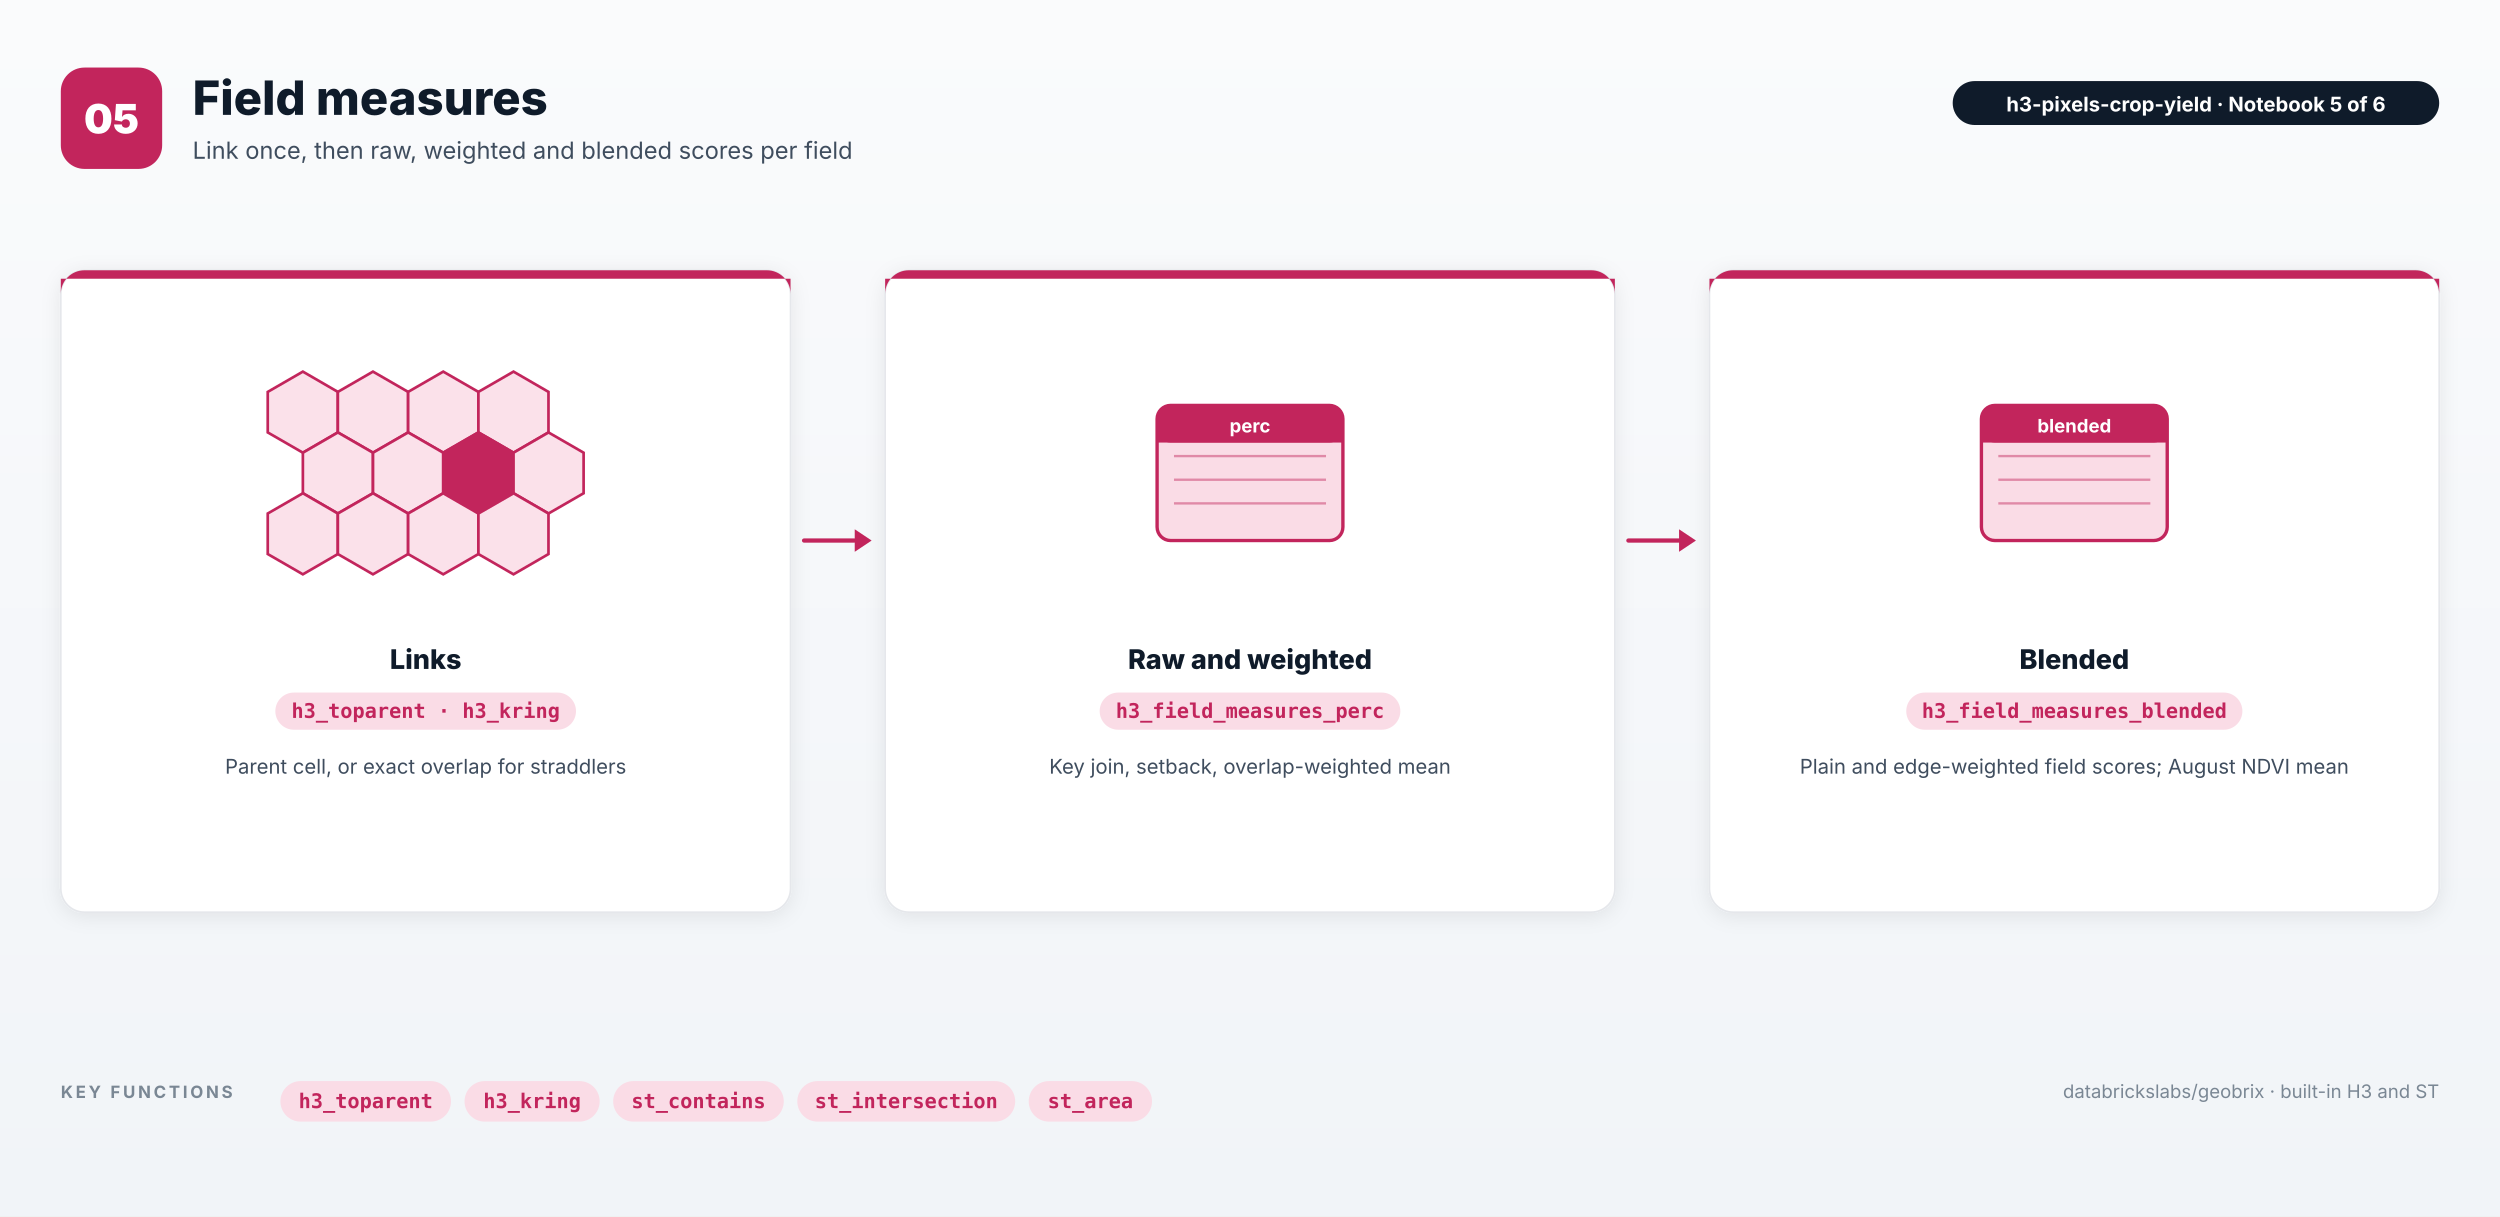
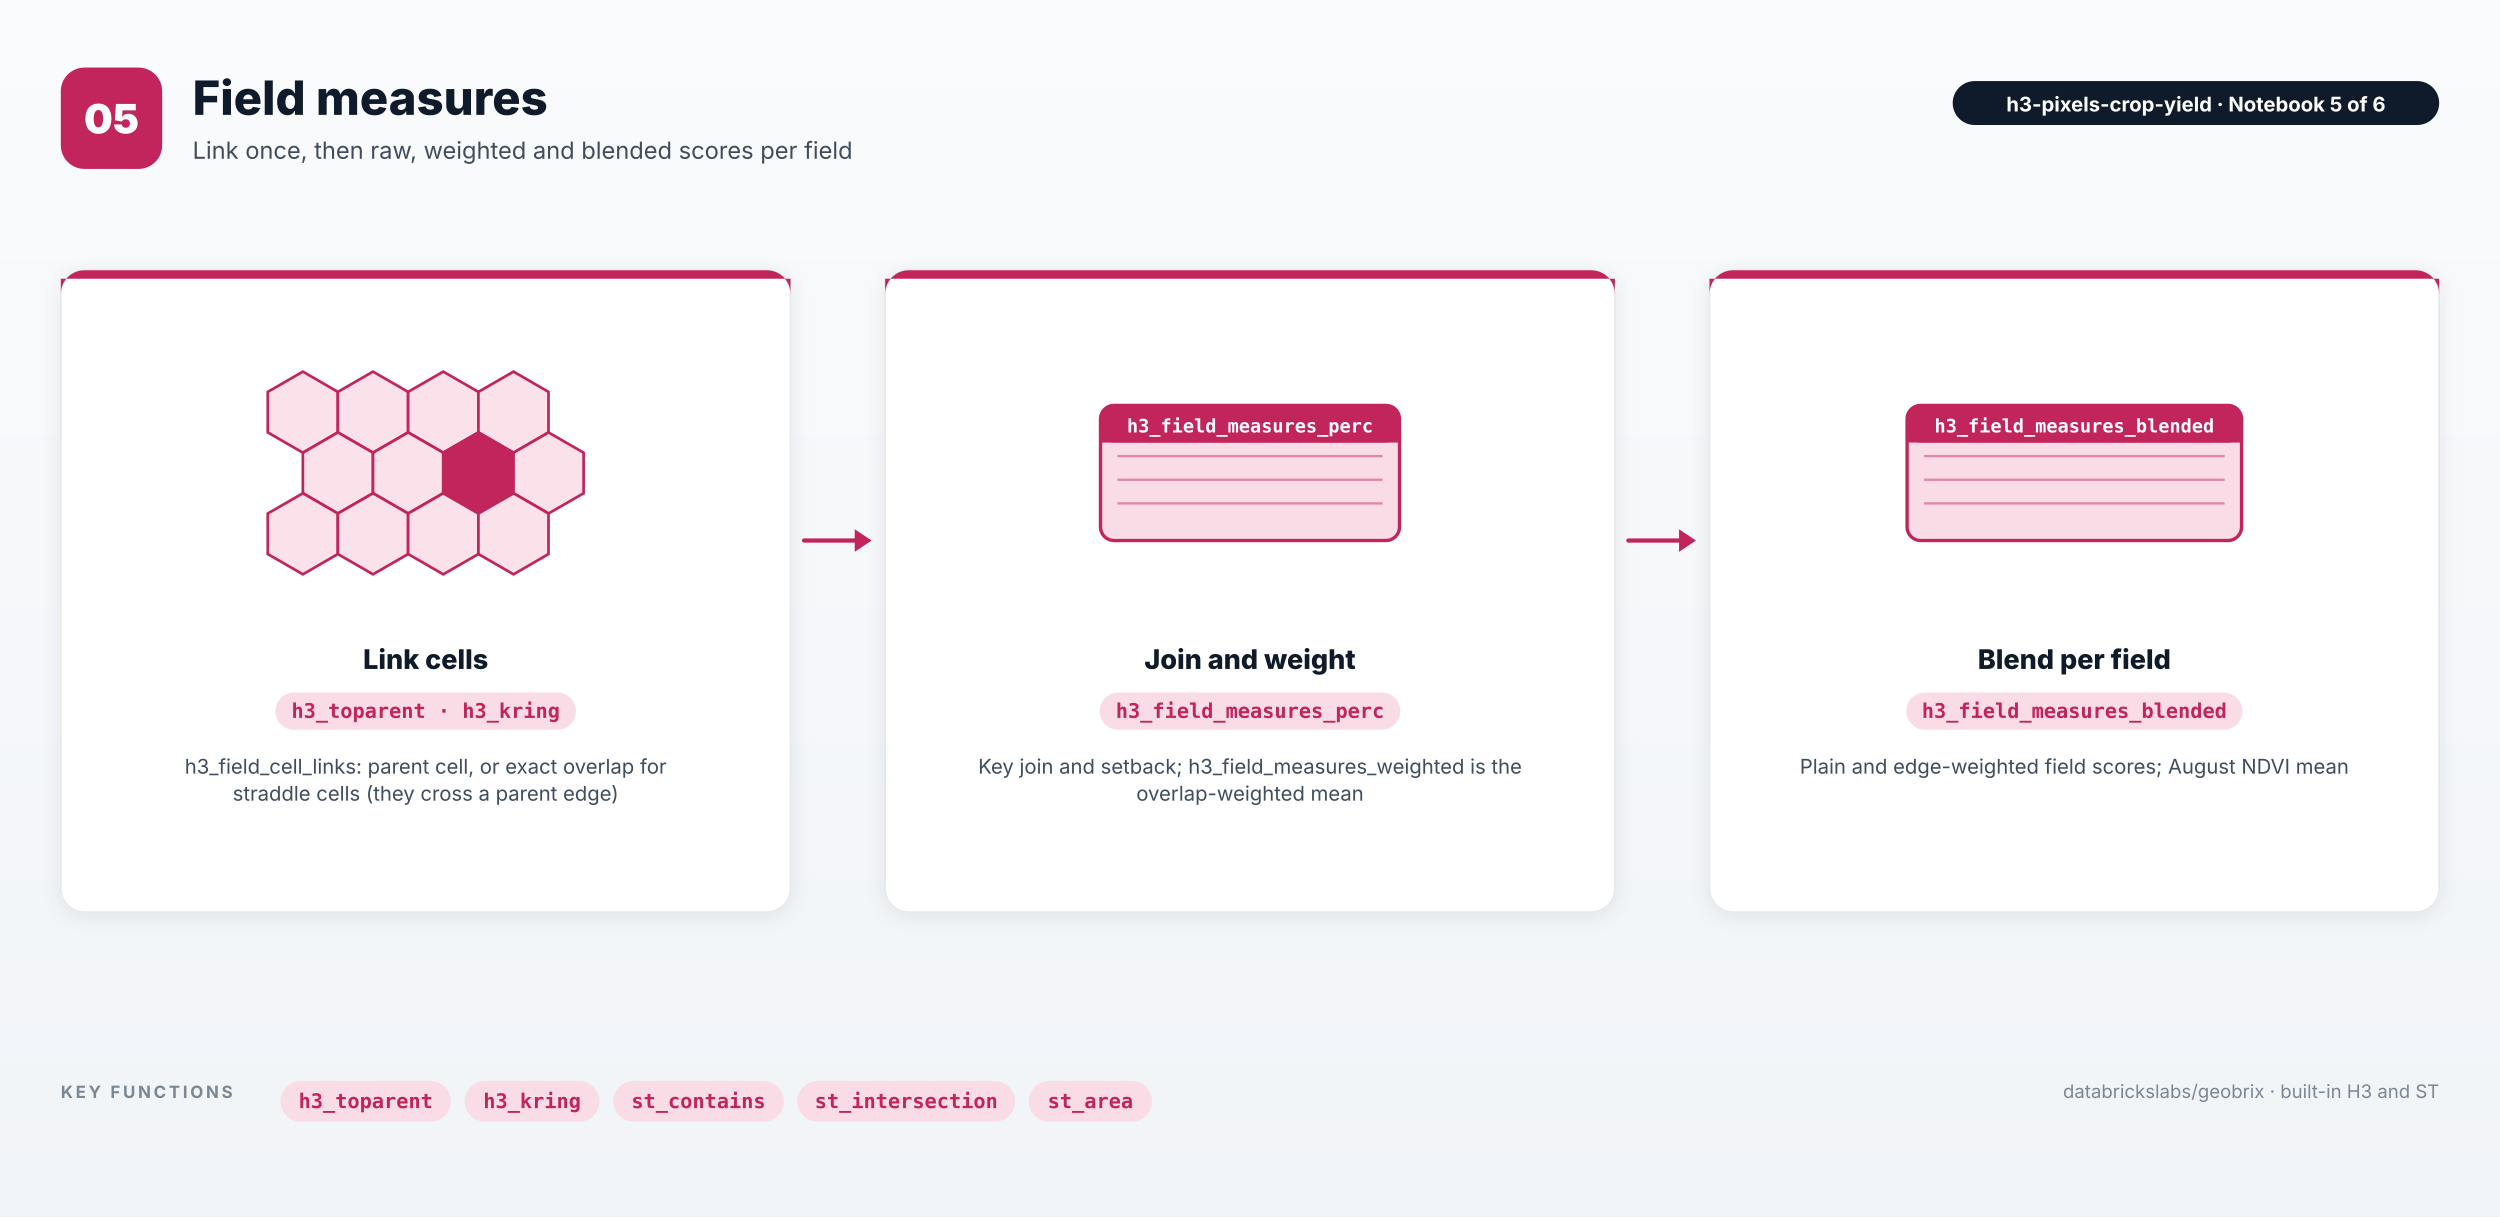
<svg xmlns="http://www.w3.org/2000/svg" viewBox="0 0 1480 720" width="1480" height="720" style="font-family: Inter, -apple-system, system-ui, sans-serif;">
  <defs>
    <filter id="card-shadow" x="-5%" y="-5%" width="110%" height="115%">
      <feDropShadow dx="0" dy="2" stdDeviation="6" flood-color="#0F1B2A" flood-opacity="0.08" />
    </filter>
    <linearGradient id="bg" x1="0" y1="0" x2="0" y2="1">
      <stop offset="0" stop-color="#FAFBFC" />
      <stop offset="1" stop-color="#F1F4F8" />
    </linearGradient>
  </defs>
  <rect x="0" y="0" width="1480" height="720" fill="url(#bg)" />
  <rect x="36" y="40" rx="14" ry="14" width="60" height="60" fill="#C2255C" />
  <text x="66.0" y="79.0" text-anchor="middle" font-family="Inter, -apple-system, system-ui, sans-serif" font-size="24" font-weight="900" fill="#FFFFFF">05</text>
  <text x="114" y="68" font-family="Inter, -apple-system, system-ui, sans-serif" font-size="28" font-weight="800" fill="#0F1B2A" text-anchor="start">Field measures</text>
  <text x="114" y="94" font-family="Inter, -apple-system, system-ui, sans-serif" font-size="14" font-weight="400" fill="#3F4D5E" text-anchor="start">Link once, then raw, weighted and blended scores per field</text>
  <rect x="1156" y="48" rx="13" ry="13" width="288" height="26" fill="#0F1B2A" />
  <text x="1300.0" y="66" text-anchor="middle" font-family="Inter, -apple-system, system-ui, sans-serif" font-size="12" font-weight="700" fill="#FFFFFF">h3-pixels-crop-yield  ·  Notebook 5 of 6</text>
  <rect x="36" y="160" rx="14" ry="14" width="432" height="380" fill="#FFFFFF" stroke="#E5E7EB" stroke-width="1" filter="url(#card-shadow)" />
  <path d="M 36 174 A 14 14 0 0 1 50 160 H 454 A 14 14 0 0 1 468 174 V 165 H 36 Z" fill="#C2255C" />
  <polygon points="179.3,220.0 200.0,232.0 200.0,256.0 179.3,268.0 158.5,256.0 158.5,232.0" fill="#FADCE6" fill-opacity="0.85" stroke="#C2255C" stroke-width="1.6" />
  <polygon points="220.8,220.0 241.6,232.0 241.6,256.0 220.8,268.0 200.0,256.0 200.0,232.0" fill="#FADCE6" fill-opacity="0.85" stroke="#C2255C" stroke-width="1.6" />
  <polygon points="262.4,220.0 283.2,232.0 283.2,256.0 262.4,268.0 241.6,256.0 241.6,232.0" fill="#FADCE6" fill-opacity="0.85" stroke="#C2255C" stroke-width="1.6" />
  <polygon points="304.0,220.0 324.7,232.0 324.7,256.0 304.0,268.0 283.2,256.0 283.2,232.0" fill="#FADCE6" fill-opacity="0.85" stroke="#C2255C" stroke-width="1.6" />
  <polygon points="200.0,256.0 220.8,268.0 220.8,292.0 200.0,304.0 179.3,292.0 179.3,268.0" fill="#FADCE6" fill-opacity="0.85" stroke="#C2255C" stroke-width="1.6" />
  <polygon points="241.6,256.0 262.4,268.0 262.4,292.0 241.6,304.0 220.8,292.0 220.8,268.0" fill="#FADCE6" fill-opacity="0.85" stroke="#C2255C" stroke-width="1.6" />
  <polygon points="283.2,256.0 304.0,268.0 304.0,292.0 283.2,304.0 262.4,292.0 262.4,268.0" fill="#C2255C" fill-opacity="1.0" stroke="#C2255C" stroke-width="1.6" />
  <polygon points="324.7,256.0 345.5,268.0 345.5,292.0 324.7,304.0 304.0,292.0 304.0,268.0" fill="#FADCE6" fill-opacity="0.85" stroke="#C2255C" stroke-width="1.6" />
  <polygon points="179.3,292.0 200.0,304.0 200.0,328.0 179.3,340.0 158.5,328.0 158.5,304.0" fill="#FADCE6" fill-opacity="0.85" stroke="#C2255C" stroke-width="1.6" />
  <polygon points="220.8,292.0 241.6,304.0 241.6,328.0 220.8,340.0 200.0,328.0 200.0,304.0" fill="#FADCE6" fill-opacity="0.85" stroke="#C2255C" stroke-width="1.6" />
  <polygon points="262.4,292.0 283.2,304.0 283.2,328.0 262.4,340.0 241.6,328.0 241.6,304.0" fill="#FADCE6" fill-opacity="0.85" stroke="#C2255C" stroke-width="1.6" />
  <polygon points="304.0,292.0 324.7,304.0 324.7,328.0 304.0,340.0 283.2,328.0 283.2,304.0" fill="#FADCE6" fill-opacity="0.85" stroke="#C2255C" stroke-width="1.6" />
-   <text x="252.0" y="396" font-family="Inter, -apple-system, system-ui, sans-serif" font-size="16" font-weight="800" fill="#0F1B2A" text-anchor="middle">Links</text>
+   <text x="252.0" y="396" font-family="Inter, -apple-system, system-ui, sans-serif" font-size="16" font-weight="800" fill="#0F1B2A" text-anchor="middle">Link cells</text>
  <g transform="translate(163.0, 410)">
    <rect x="0" y="0" rx="11" ry="11" width="178" height="22" fill="#FADCE6" />
    <text x="89.0" y="15.0" text-anchor="middle" font-family="ui-monospace, SFMono-Regular, Menlo, Consolas, monospace" font-size="12" font-weight="700" fill="#C2255C">h3_toparent · h3_kring</text>
  </g>
-   <text x="252.0" y="458" text-anchor="middle" font-family="Inter, sans-serif" font-size="12" fill="#3F4D5E">Parent cell, or exact overlap for straddlers</text>
+   <text x="252.0" y="458" text-anchor="middle" font-family="Inter, sans-serif" font-size="12" fill="#3F4D5E">h3_field_cell_links: parent cell, or exact overlap for</text>
+   <text x="252.0" y="474" text-anchor="middle" font-family="Inter, sans-serif" font-size="12" fill="#3F4D5E">straddle cells (they cross a parent edge)</text>
  <line x1="476" y1="320.0" x2="506" y2="320.0" stroke="#C2255C" stroke-width="2.5" stroke-linecap="round" />
  <polygon points="516,320.0 506,313.333 506,326.667" fill="#C2255C" />
  <rect x="524" y="160" rx="14" ry="14" width="432" height="380" fill="#FFFFFF" stroke="#E5E7EB" stroke-width="1" filter="url(#card-shadow)" />
  <path d="M 524 174 A 14 14 0 0 1 538 160 H 942 A 14 14 0 0 1 956 174 V 165 H 524 Z" fill="#C2255C" />
-   <rect x="685.0" y="240.0" rx="8" ry="8" width="110" height="80" fill="#FADCE6" stroke="#C2255C" stroke-width="2" />
-   <rect x="685.0" y="240.0" width="110" height="22" rx="8" ry="8" fill="#C2255C" />
-   <rect x="685.0" y="252.0" width="110" height="10" fill="#C2255C" />
-   <text x="740.0" y="256.0" text-anchor="middle" font-family="Inter, sans-serif" font-size="11" font-weight="700" fill="#FFFFFF">perc</text>
-   <line x1="695.0" y1="270.0" x2="785.0" y2="270.0" stroke="#C2255C" stroke-opacity="0.45" stroke-width="1.4" />
-   <line x1="695.0" y1="284.0" x2="785.0" y2="284.0" stroke="#C2255C" stroke-opacity="0.45" stroke-width="1.4" />
-   <line x1="695.0" y1="298.0" x2="785.0" y2="298.0" stroke="#C2255C" stroke-opacity="0.45" stroke-width="1.4" />
-   <text x="740.0" y="396" font-family="Inter, -apple-system, system-ui, sans-serif" font-size="16" font-weight="800" fill="#0F1B2A" text-anchor="middle">Raw and weighted</text>
+   <rect x="651.5" y="240.0" rx="8" ry="8" width="177" height="80" fill="#FADCE6" stroke="#C2255C" stroke-width="2" />
+   <rect x="651.5" y="240.0" width="177" height="22" rx="8" ry="8" fill="#C2255C" />
+   <rect x="651.5" y="252.0" width="177" height="10" fill="#C2255C" />
+   <text x="740.0" y="256.0" text-anchor="middle" font-family="ui-monospace, Menlo, monospace" font-size="11" font-weight="700" fill="#FFFFFF">h3_field_measures_perc</text>
+   <line x1="661.5" y1="270.0" x2="818.5" y2="270.0" stroke="#C2255C" stroke-opacity="0.45" stroke-width="1.4" />
+   <line x1="661.5" y1="284.0" x2="818.5" y2="284.0" stroke="#C2255C" stroke-opacity="0.45" stroke-width="1.4" />
+   <line x1="661.5" y1="298.0" x2="818.5" y2="298.0" stroke="#C2255C" stroke-opacity="0.45" stroke-width="1.4" />
+   <text x="740.0" y="396" font-family="Inter, -apple-system, system-ui, sans-serif" font-size="16" font-weight="800" fill="#0F1B2A" text-anchor="middle">Join and weight</text>
  <g transform="translate(651.0, 410)">
    <rect x="0" y="0" rx="11" ry="11" width="178" height="22" fill="#FADCE6" />
    <text x="89.0" y="15.0" text-anchor="middle" font-family="ui-monospace, SFMono-Regular, Menlo, Consolas, monospace" font-size="12" font-weight="700" fill="#C2255C">h3_field_measures_perc</text>
  </g>
-   <text x="740.0" y="458" text-anchor="middle" font-family="Inter, sans-serif" font-size="12" fill="#3F4D5E">Key join, setback, overlap-weighted mean</text>
+   <text x="740.0" y="458" text-anchor="middle" font-family="Inter, sans-serif" font-size="12" fill="#3F4D5E">Key join and setback; h3_field_measures_weighted is the</text>
+   <text x="740.0" y="474" text-anchor="middle" font-family="Inter, sans-serif" font-size="12" fill="#3F4D5E">overlap-weighted mean</text>
  <line x1="964" y1="320.0" x2="994" y2="320.0" stroke="#C2255C" stroke-width="2.5" stroke-linecap="round" />
  <polygon points="1004,320.0 994,313.333 994,326.667" fill="#C2255C" />
  <rect x="1012" y="160" rx="14" ry="14" width="432" height="380" fill="#FFFFFF" stroke="#E5E7EB" stroke-width="1" filter="url(#card-shadow)" />
  <path d="M 1012 174 A 14 14 0 0 1 1026 160 H 1430 A 14 14 0 0 1 1444 174 V 165 H 1012 Z" fill="#C2255C" />
-   <rect x="1173.0" y="240.0" rx="8" ry="8" width="110" height="80" fill="#FADCE6" stroke="#C2255C" stroke-width="2" />
-   <rect x="1173.0" y="240.0" width="110" height="22" rx="8" ry="8" fill="#C2255C" />
-   <rect x="1173.0" y="252.0" width="110" height="10" fill="#C2255C" />
-   <text x="1228.0" y="256.0" text-anchor="middle" font-family="Inter, sans-serif" font-size="11" font-weight="700" fill="#FFFFFF">blended</text>
-   <line x1="1183.0" y1="270.0" x2="1273.0" y2="270.0" stroke="#C2255C" stroke-opacity="0.45" stroke-width="1.4" />
-   <line x1="1183.0" y1="284.0" x2="1273.0" y2="284.0" stroke="#C2255C" stroke-opacity="0.45" stroke-width="1.4" />
-   <line x1="1183.0" y1="298.0" x2="1273.0" y2="298.0" stroke="#C2255C" stroke-opacity="0.45" stroke-width="1.4" />
-   <text x="1228.0" y="396" font-family="Inter, -apple-system, system-ui, sans-serif" font-size="16" font-weight="800" fill="#0F1B2A" text-anchor="middle">Blended</text>
+   <rect x="1129.0" y="240.0" rx="8" ry="8" width="198" height="80" fill="#FADCE6" stroke="#C2255C" stroke-width="2" />
+   <rect x="1129.0" y="240.0" width="198" height="22" rx="8" ry="8" fill="#C2255C" />
+   <rect x="1129.0" y="252.0" width="198" height="10" fill="#C2255C" />
+   <text x="1228.0" y="256.0" text-anchor="middle" font-family="ui-monospace, Menlo, monospace" font-size="11" font-weight="700" fill="#FFFFFF">h3_field_measures_blended</text>
+   <line x1="1139.0" y1="270.0" x2="1317.0" y2="270.0" stroke="#C2255C" stroke-opacity="0.45" stroke-width="1.4" />
+   <line x1="1139.0" y1="284.0" x2="1317.0" y2="284.0" stroke="#C2255C" stroke-opacity="0.45" stroke-width="1.4" />
+   <line x1="1139.0" y1="298.0" x2="1317.0" y2="298.0" stroke="#C2255C" stroke-opacity="0.45" stroke-width="1.4" />
+   <text x="1228.0" y="396" font-family="Inter, -apple-system, system-ui, sans-serif" font-size="16" font-weight="800" fill="#0F1B2A" text-anchor="middle">Blend per field</text>
  <g transform="translate(1128.5, 410)">
    <rect x="0" y="0" rx="11" ry="11" width="199" height="22" fill="#FADCE6" />
    <text x="99.5" y="15.0" text-anchor="middle" font-family="ui-monospace, SFMono-Regular, Menlo, Consolas, monospace" font-size="12" font-weight="700" fill="#C2255C">h3_field_measures_blended</text>
  </g>
  <text x="1228.0" y="458" text-anchor="middle" font-family="Inter, sans-serif" font-size="12" fill="#3F4D5E">Plain and edge-weighted field scores; August NDVI mean</text>
  <text x="36" y="650" font-family="Inter, -apple-system, system-ui, sans-serif" font-size="10" font-weight="700" fill="#7A8794" text-anchor="start" letter-spacing="1.6">KEY FUNCTIONS</text>
  <rect x="166" y="640" rx="12" ry="12" width="101" height="24" fill="#FADCE6" />
  <text x="216.5" y="656.0" text-anchor="middle" font-family="ui-monospace, SFMono-Regular, Menlo, Consolas, monospace" font-size="12" font-weight="700" fill="#C2255C">h3_toparent</text>
  <rect x="275" y="640" rx="12" ry="12" width="80" height="24" fill="#FADCE6" />
  <text x="315.0" y="656.0" text-anchor="middle" font-family="ui-monospace, SFMono-Regular, Menlo, Consolas, monospace" font-size="12" font-weight="700" fill="#C2255C">h3_kring</text>
  <rect x="363" y="640" rx="12" ry="12" width="101" height="24" fill="#FADCE6" />
  <text x="413.5" y="656.0" text-anchor="middle" font-family="ui-monospace, SFMono-Regular, Menlo, Consolas, monospace" font-size="12" font-weight="700" fill="#C2255C">st_contains</text>
  <rect x="472" y="640" rx="12" ry="12" width="129" height="24" fill="#FADCE6" />
  <text x="536.5" y="656.0" text-anchor="middle" font-family="ui-monospace, SFMono-Regular, Menlo, Consolas, monospace" font-size="12" font-weight="700" fill="#C2255C">st_intersection</text>
  <rect x="609" y="640" rx="12" ry="12" width="73" height="24" fill="#FADCE6" />
  <text x="645.5" y="656.0" text-anchor="middle" font-family="ui-monospace, SFMono-Regular, Menlo, Consolas, monospace" font-size="12" font-weight="700" fill="#C2255C">st_area</text>
  <text x="1444" y="650" font-family="Inter, -apple-system, system-ui, sans-serif" font-size="11" font-weight="400" fill="#7A8794" text-anchor="end">databrickslabs/geobrix  ·  built-in H3 and ST</text>
</svg>
